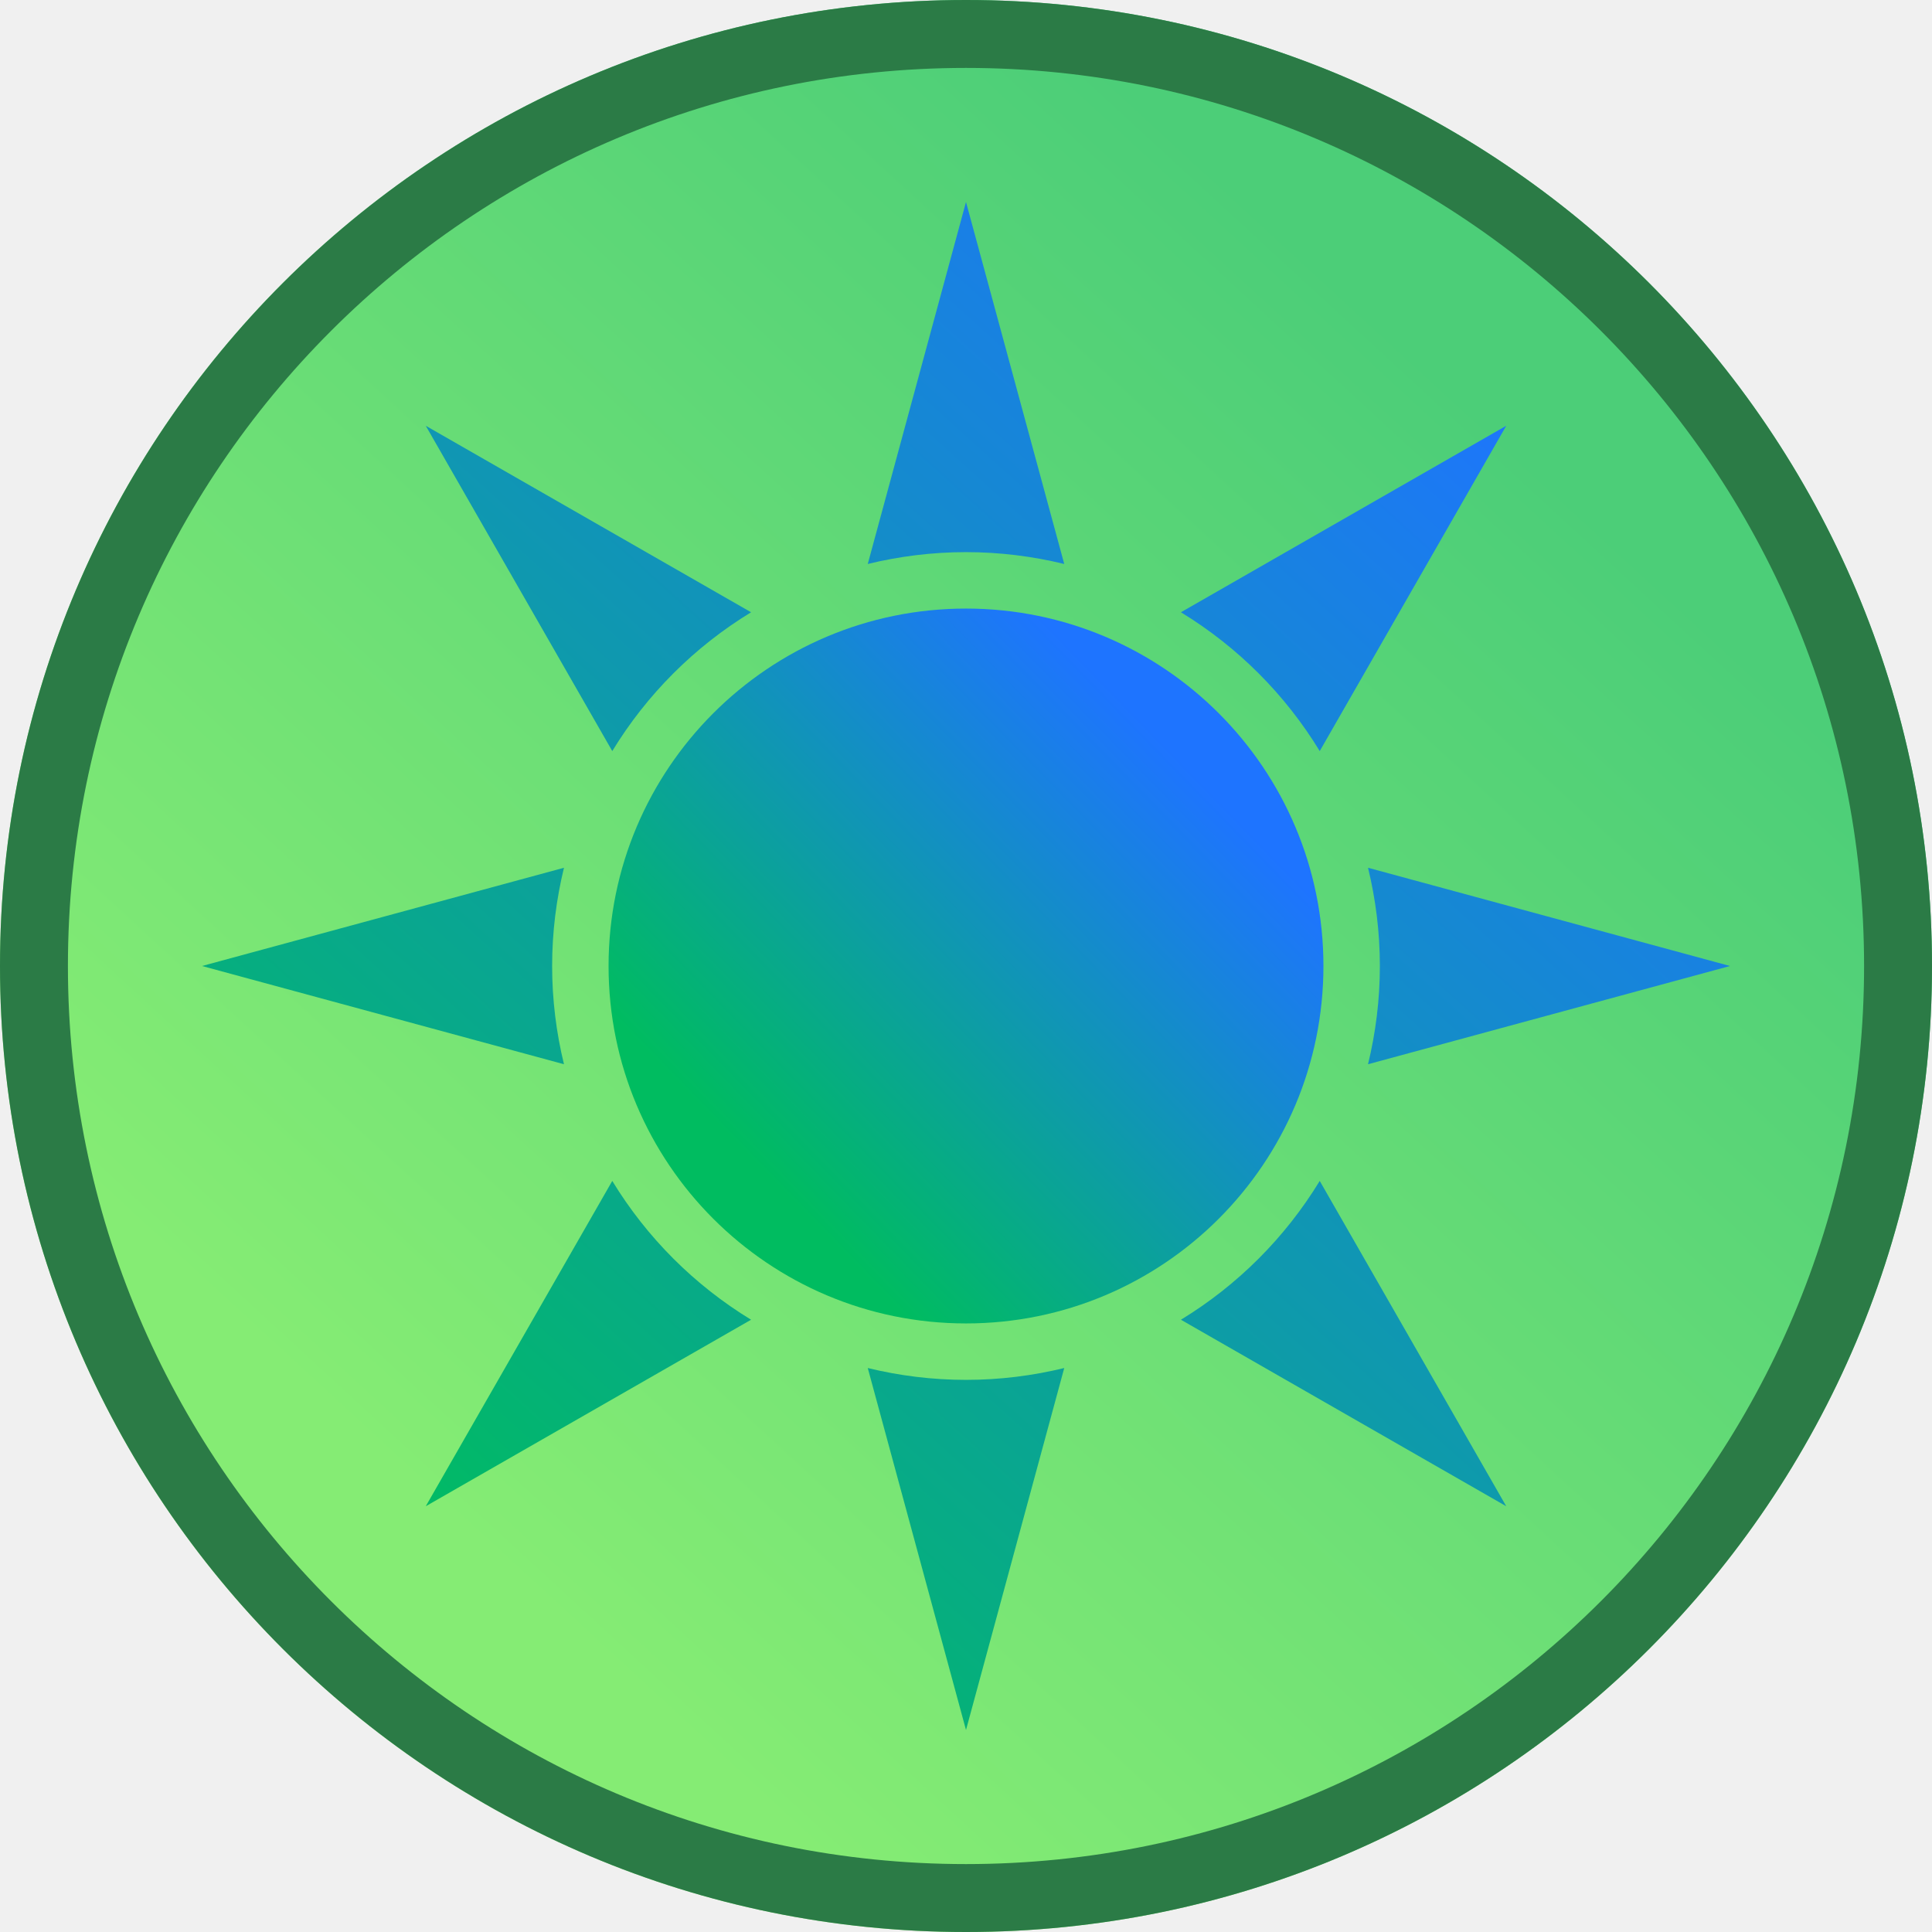
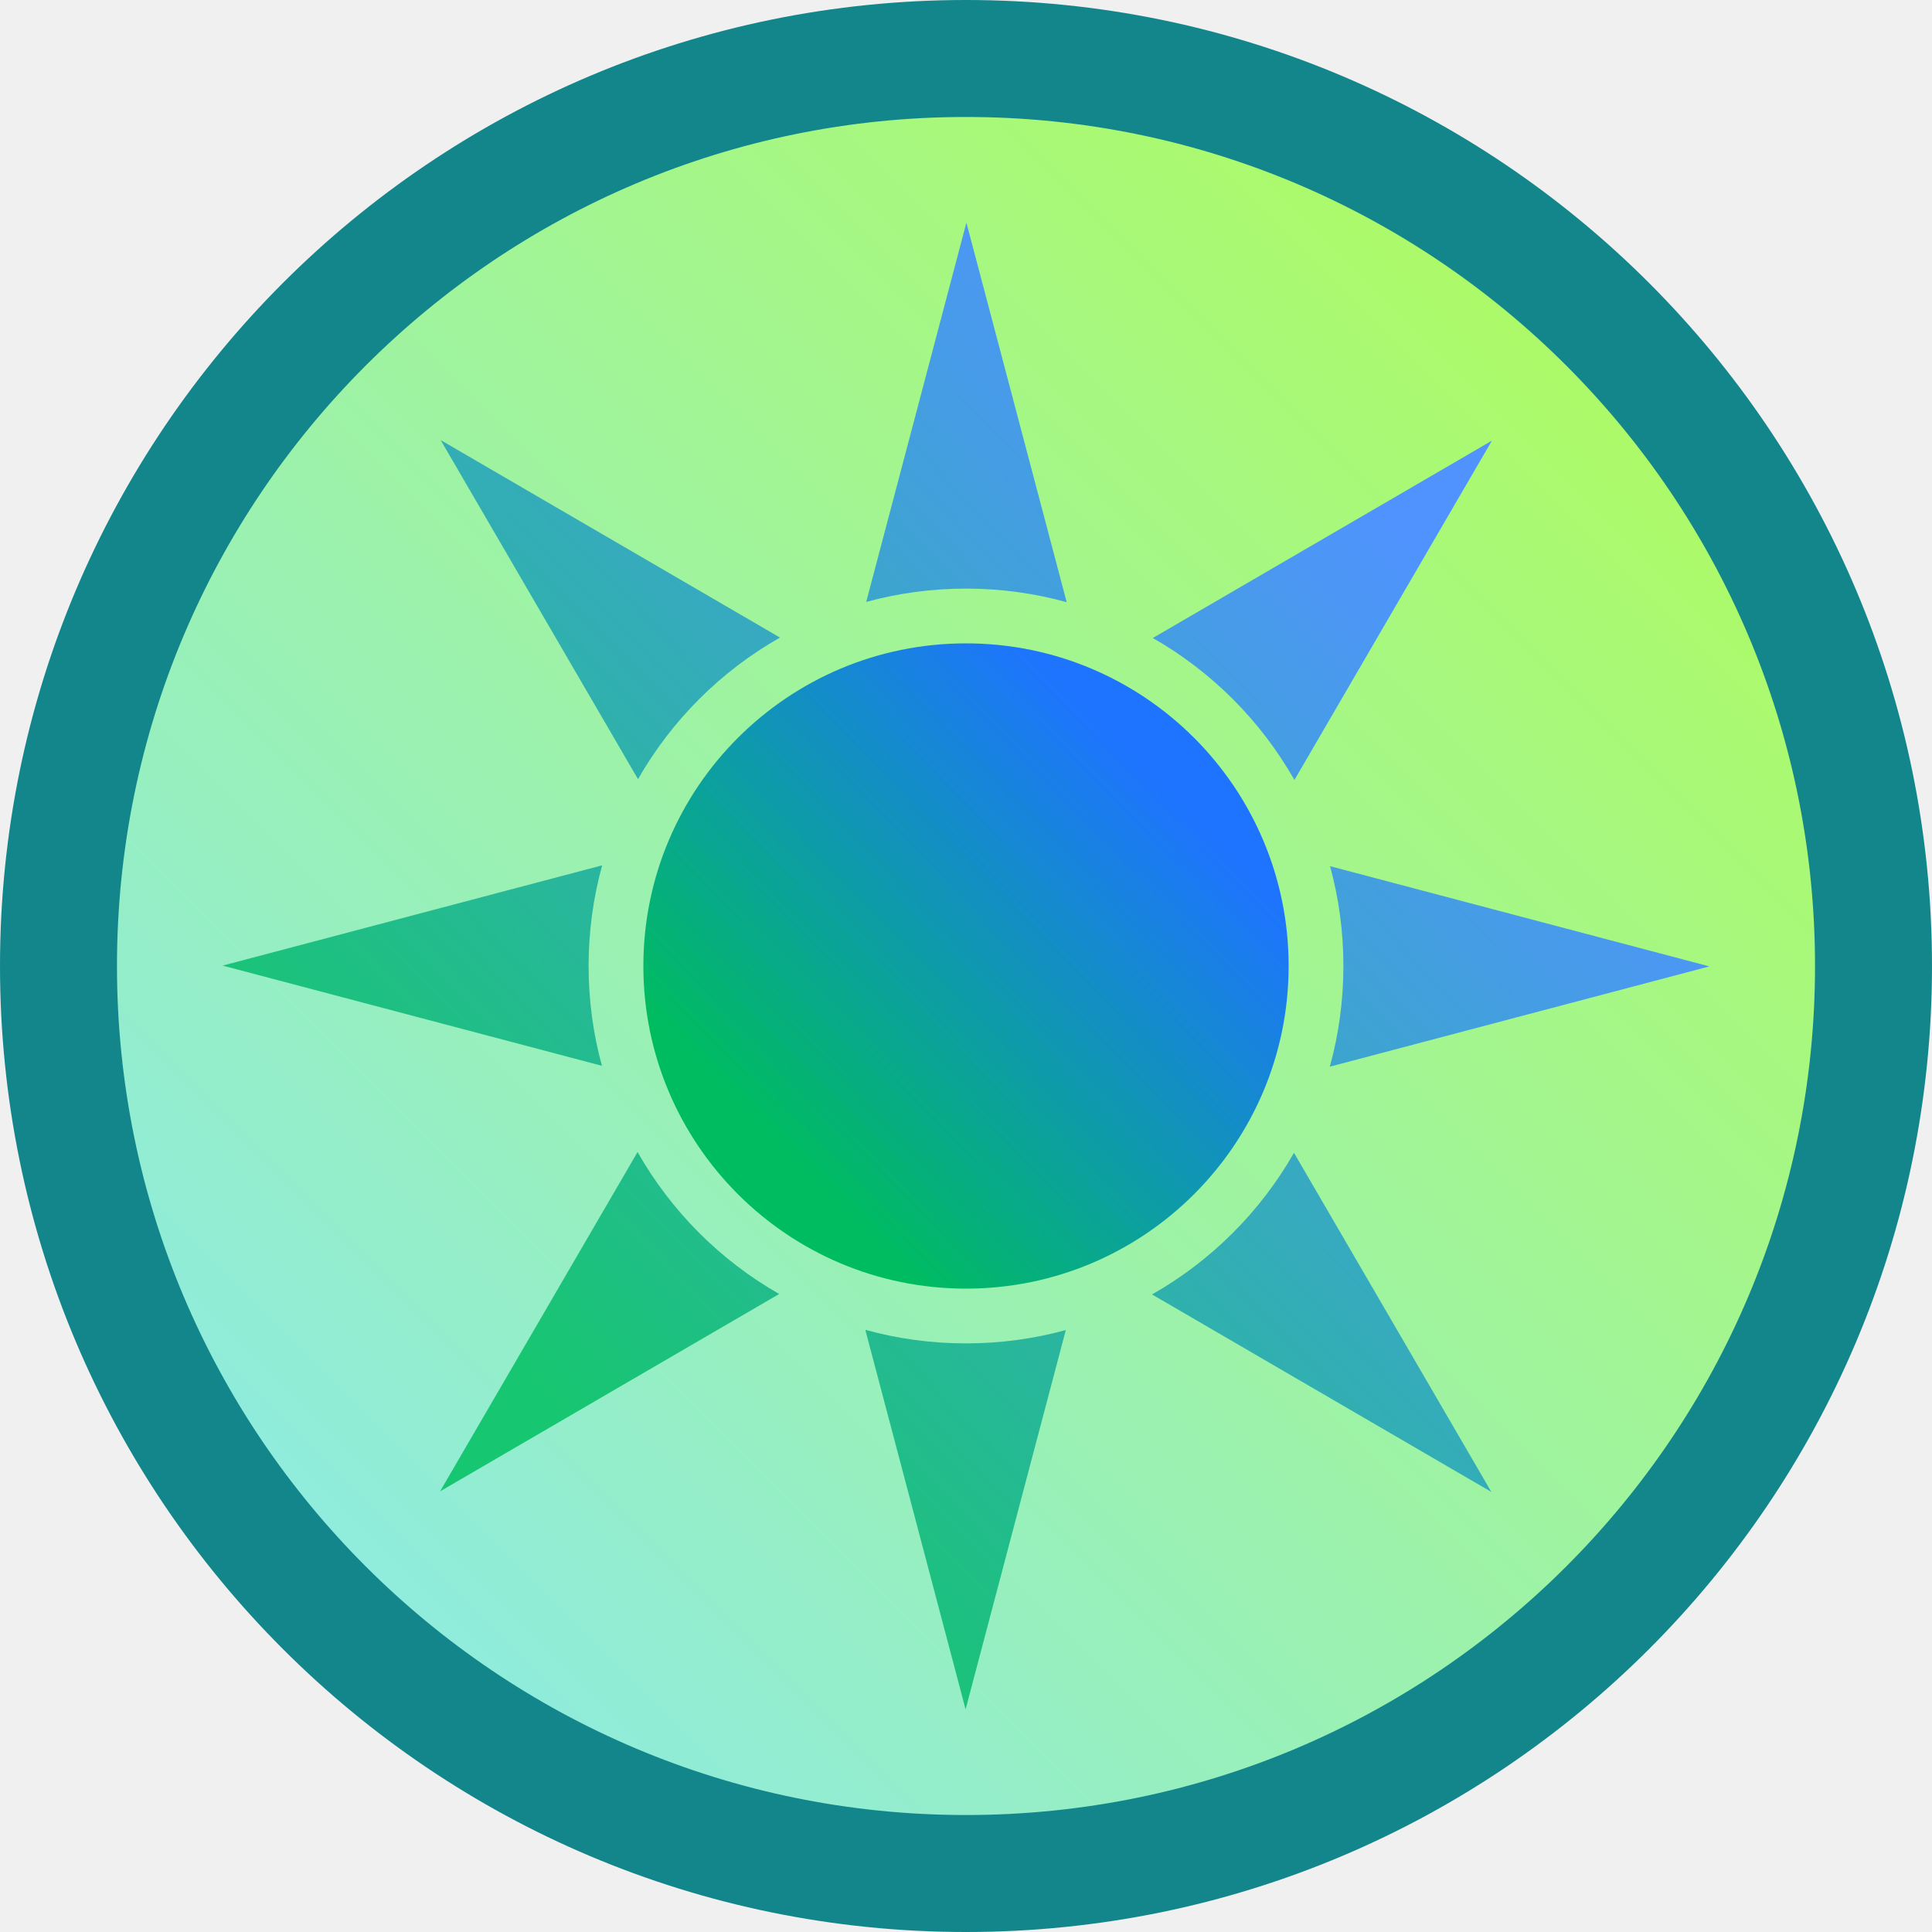
- <svg xmlns="http://www.w3.org/2000/svg" xmlns:xlink="http://www.w3.org/1999/xlink" xml:space="preserve" stroke-miterlimit="10" style="fill-rule:nonzero;clip-rule:evenodd;stroke-linecap:round;stroke-linejoin:round" viewBox="0 0 1024 1024">
+ <svg xmlns="http://www.w3.org/2000/svg" fill="none" viewBox="0 0 1024 1024">
+   <circle cx="512" cy="512" r="481" fill="url(#a)" stroke="#13868C" stroke-width="62" />
+   <circle cx="512" cy="512" r="171" fill="url(#b)" />
+   <path fill="url(#c)" fill-rule="evenodd" d="M413.399 337.92 233.553 233.247l104.606 179.731a201 201 0 0 1 75.24-75.058m-94.233 120.716L118 511.786l201.04 53.117c-4.61-16.851-7.071-34.59-7.071-52.903 0-18.48 2.506-36.375 7.197-53.364m18.754 151.966L233.247 790.448l179.731-104.607a201 201 0 0 1-75.058-75.239m120.713 94.231L511.784 906 564.9 704.961c-16.85 4.609-34.588 7.07-52.9 7.07-18.481 0-36.378-2.507-53.367-7.198m151.969-18.752 179.845 104.672-104.606-179.731a201 201 0 0 1-75.239 75.059m94.232-120.717L906 512.214l-201.04-53.117c4.61 16.851 7.071 34.59 7.071 52.903 0 18.48-2.506 36.375-7.197 53.364M686.08 413.398l104.673-179.846-179.731 104.607a201 201 0 0 1 75.058 75.239m-120.713-94.231L512.217 118 459.1 319.039c16.85-4.609 34.588-7.07 52.9-7.07 18.482 0 36.378 2.507 53.367 7.198" clip-rule="evenodd" />
  <defs>
-     <linearGradient id="d" x1="254.923" x2="799.163" y1="821.777" y2="230.397" gradientUnits="userSpaceOnUse">
-       <stop offset="0" stop-color="#85ec74" />
-       <stop offset="1" stop-color="#4cce78" />
+     <linearGradient id="a" x1="1024" x2="0" y1="0" y2="1024" gradientUnits="userSpaceOnUse">
+       <stop stop-color="#B5FF46" />
+       <stop offset="1" stop-color="#87E7FF" />
    </linearGradient>
-     <linearGradient id="f" x1="130.8" x2="861.694" y1="905.926" y2="96.187" gradientTransform="translate(107.06 107.06)scale(.7909)" gradientUnits="userSpaceOnUse">
-       <stop offset=".003" stop-color="#00bc60" />
-       <stop offset="1" stop-color="#1e74ff" />
+     <linearGradient id="b" x1="424.538" x2="625.98" y1="621.214" y2="424.98" gradientUnits="userSpaceOnUse">
+       <stop offset=".003" stop-color="#00BC60" />
+       <stop offset="1" stop-color="#1E74FF" />
    </linearGradient>
-     <linearGradient id="g" x1="389.483" x2="671.661" y1="664.985" y2="390.102" gradientTransform="translate(107.06 107.06)scale(.7909)" gradientUnits="userSpaceOnUse">
-       <stop offset=".003" stop-color="#00bc60" />
-       <stop offset="1" stop-color="#1e74ff" />
+     <linearGradient id="c" x1="310.479" x2="774.621" y1="763.64" y2="311.497" gradientUnits="userSpaceOnUse">
+       <stop offset=".003" stop-color="#17C670" />
+       <stop offset="1" stop-color="#5093FF" />
    </linearGradient>
-     <path id="b" d="M0 512C0 229.23 229.23 0 512 0s512 229.23 512 512-229.23 512-512 512S0 794.77 0 512" />
  </defs>
-   <clipPath id="a">
-     <path d="M0 0h1024v1024H0z" />
-   </clipPath>
-   <g clip-path="url(#a)">
-     <use xlink:href="#b" fill="url(#d)" />
-     <mask id="e" width="1024" height="1024" x="0" y="0" maskUnits="userSpaceOnUse">
-       <path d="M0 0h1024v1024H0z" />
-       <use xlink:href="#b" fill="#fff" fill-rule="evenodd" />
-     </mask>
-     <use xlink:href="#b" fill="none" stroke="#2b7b46" stroke-linecap="butt" stroke-linejoin="miter" stroke-width="72" mask="url(#e)" />
-     <path fill="url(#f)" d="m512 107.06-52.07 191.86c16.694-4.065 34.124-6.278 52.07-6.278s35.376 2.213 52.07 6.278zM225.659 225.659l98.856 172.429a220.5 220.5 0 0 1 73.573-73.573zm572.682 0-172.429 98.856a220.5 220.5 0 0 1 73.573 73.573zM298.92 459.93 107.06 512l191.86 52.07c-4.065-16.694-6.278-34.124-6.278-52.07s2.213-35.376 6.278-52.07m426.16 0c4.065 16.694 6.278 34.124 6.278 52.07s-2.213 35.376-6.278 52.07L916.94 512zM324.515 625.912l-98.856 172.429 172.429-98.856a220.5 220.5 0 0 1-73.573-73.573m374.97 0a220.5 220.5 0 0 1-73.573 73.573l172.429 98.856zM459.93 725.08 512 916.94l52.07-191.86c-16.694 4.065-34.124 6.278-52.07 6.278s-35.376-2.213-52.07-6.278" />
-     <path fill="url(#g)" d="M322.552 512c0-104.629 84.819-189.448 189.448-189.448S701.448 407.371 701.448 512 616.629 701.448 512 701.448 322.552 616.629 322.552 512" />
-   </g>
</svg>
